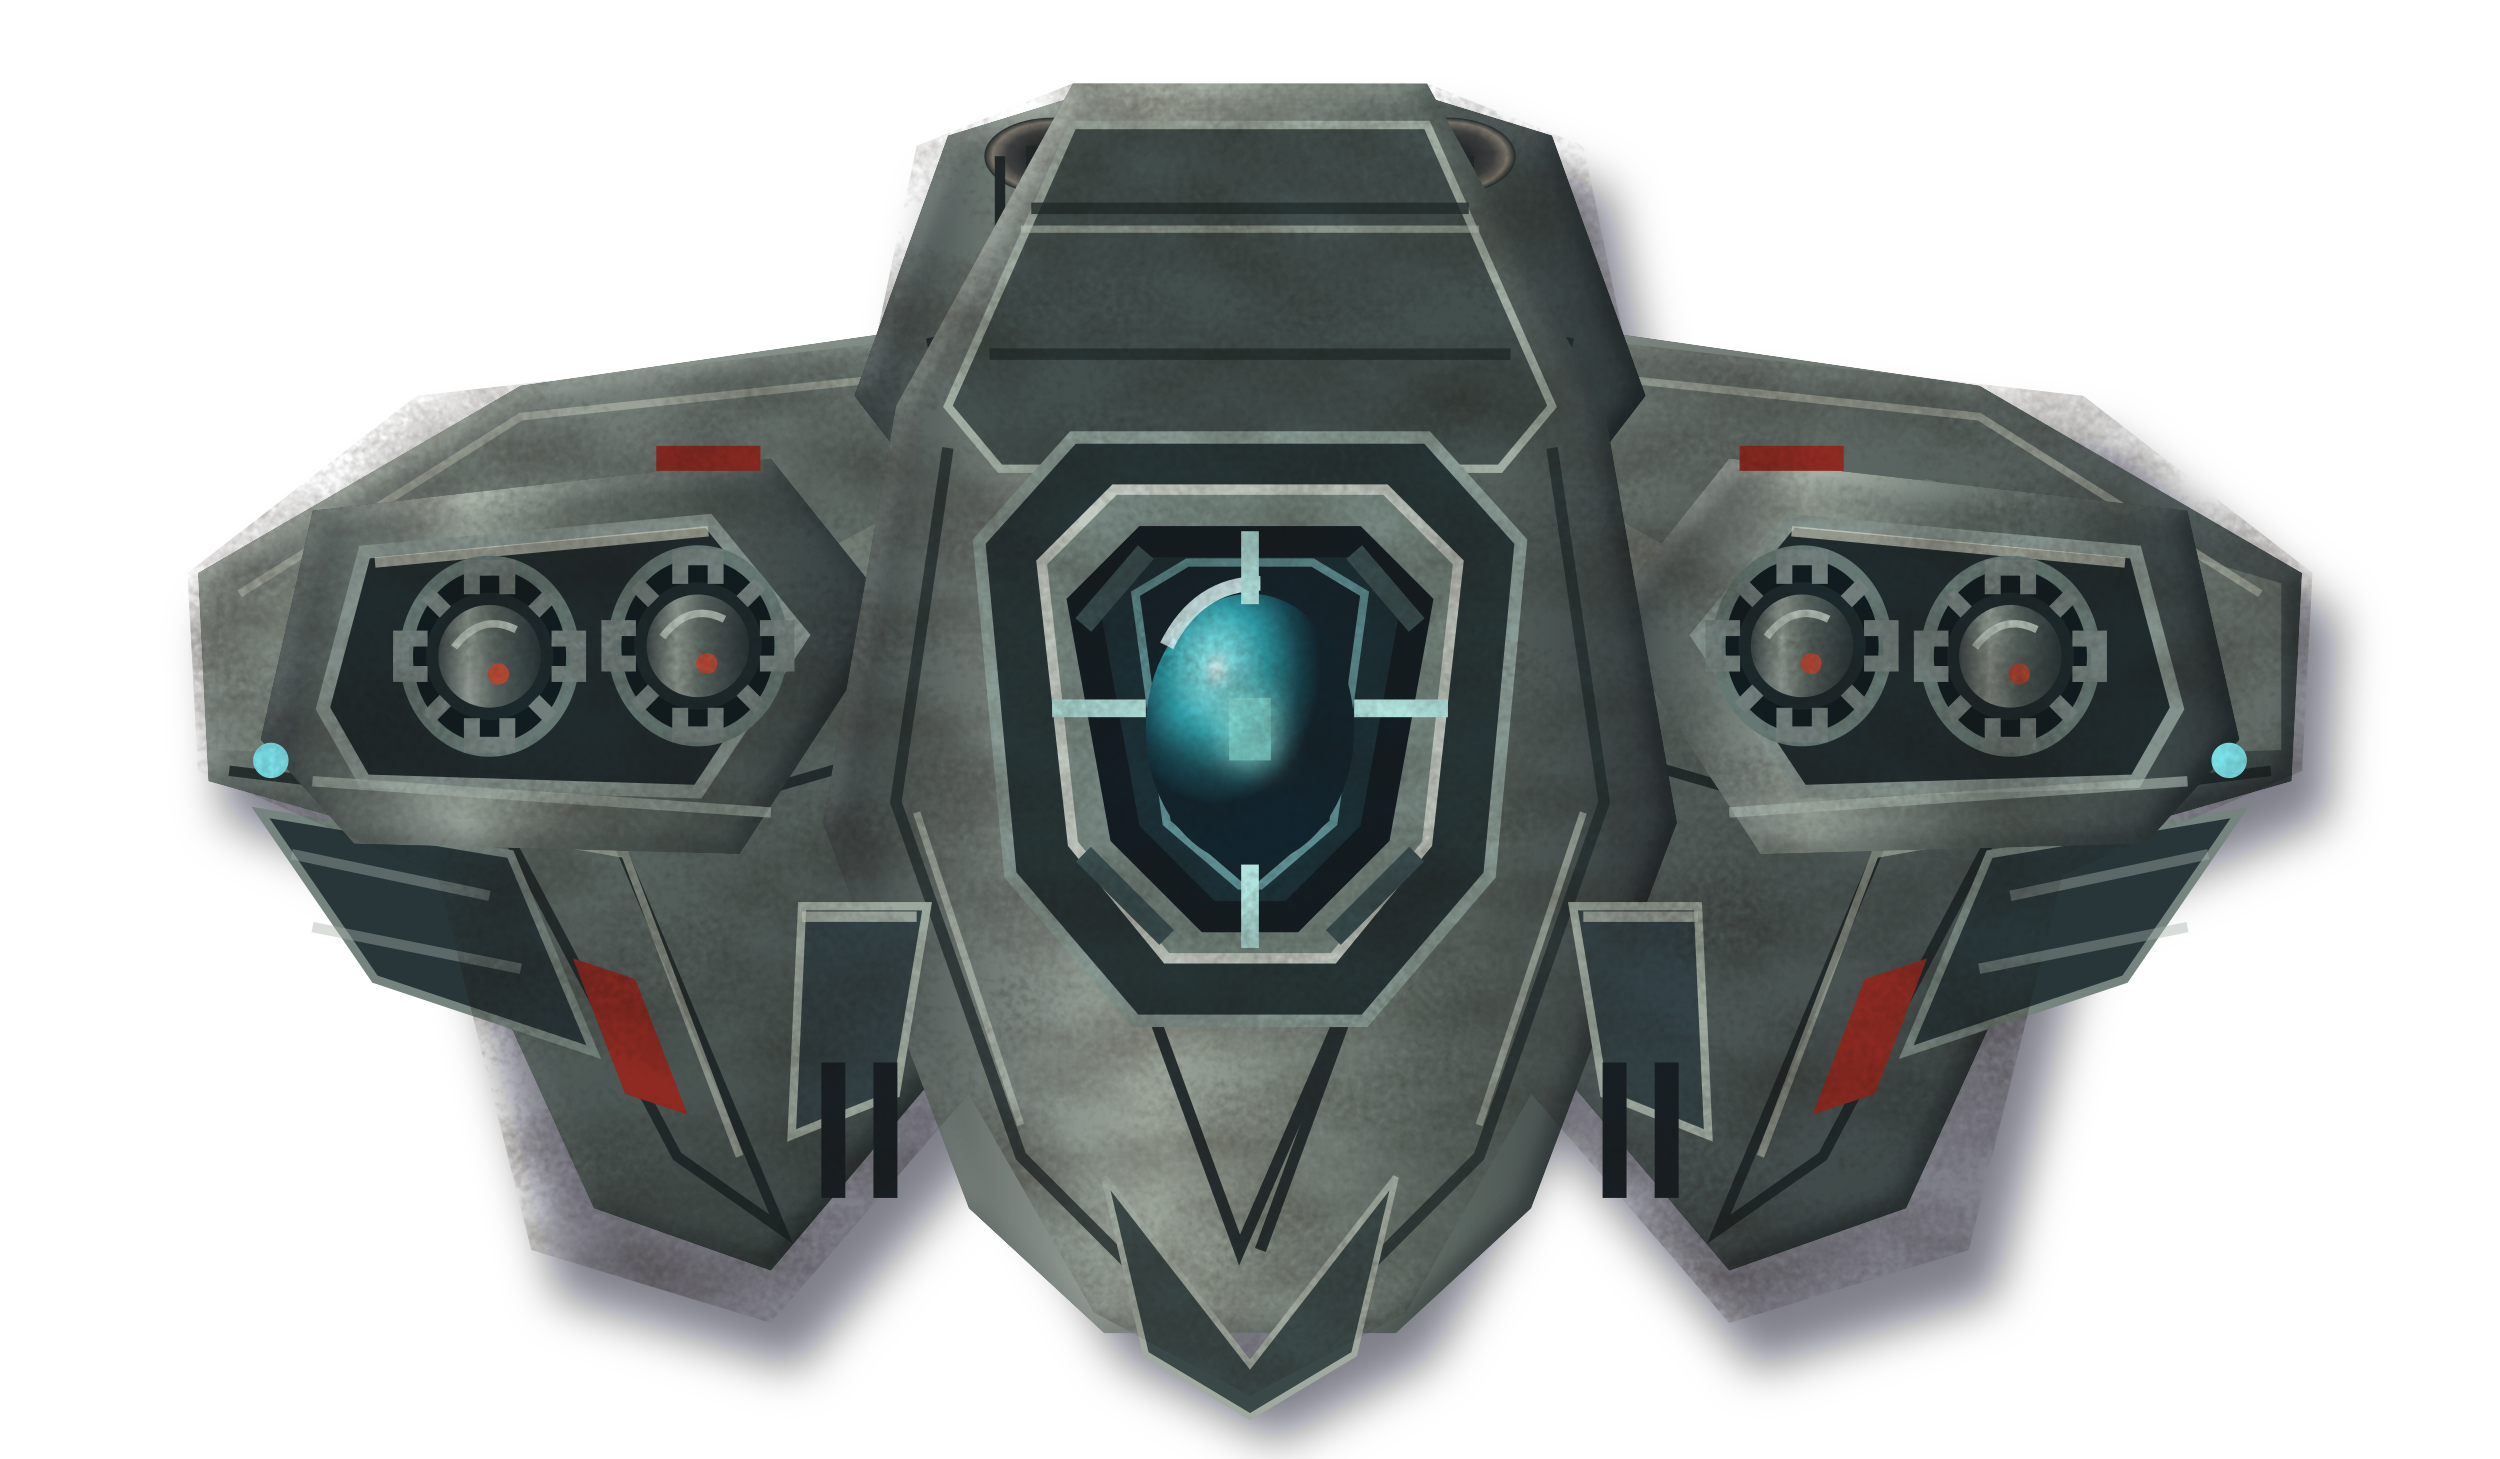
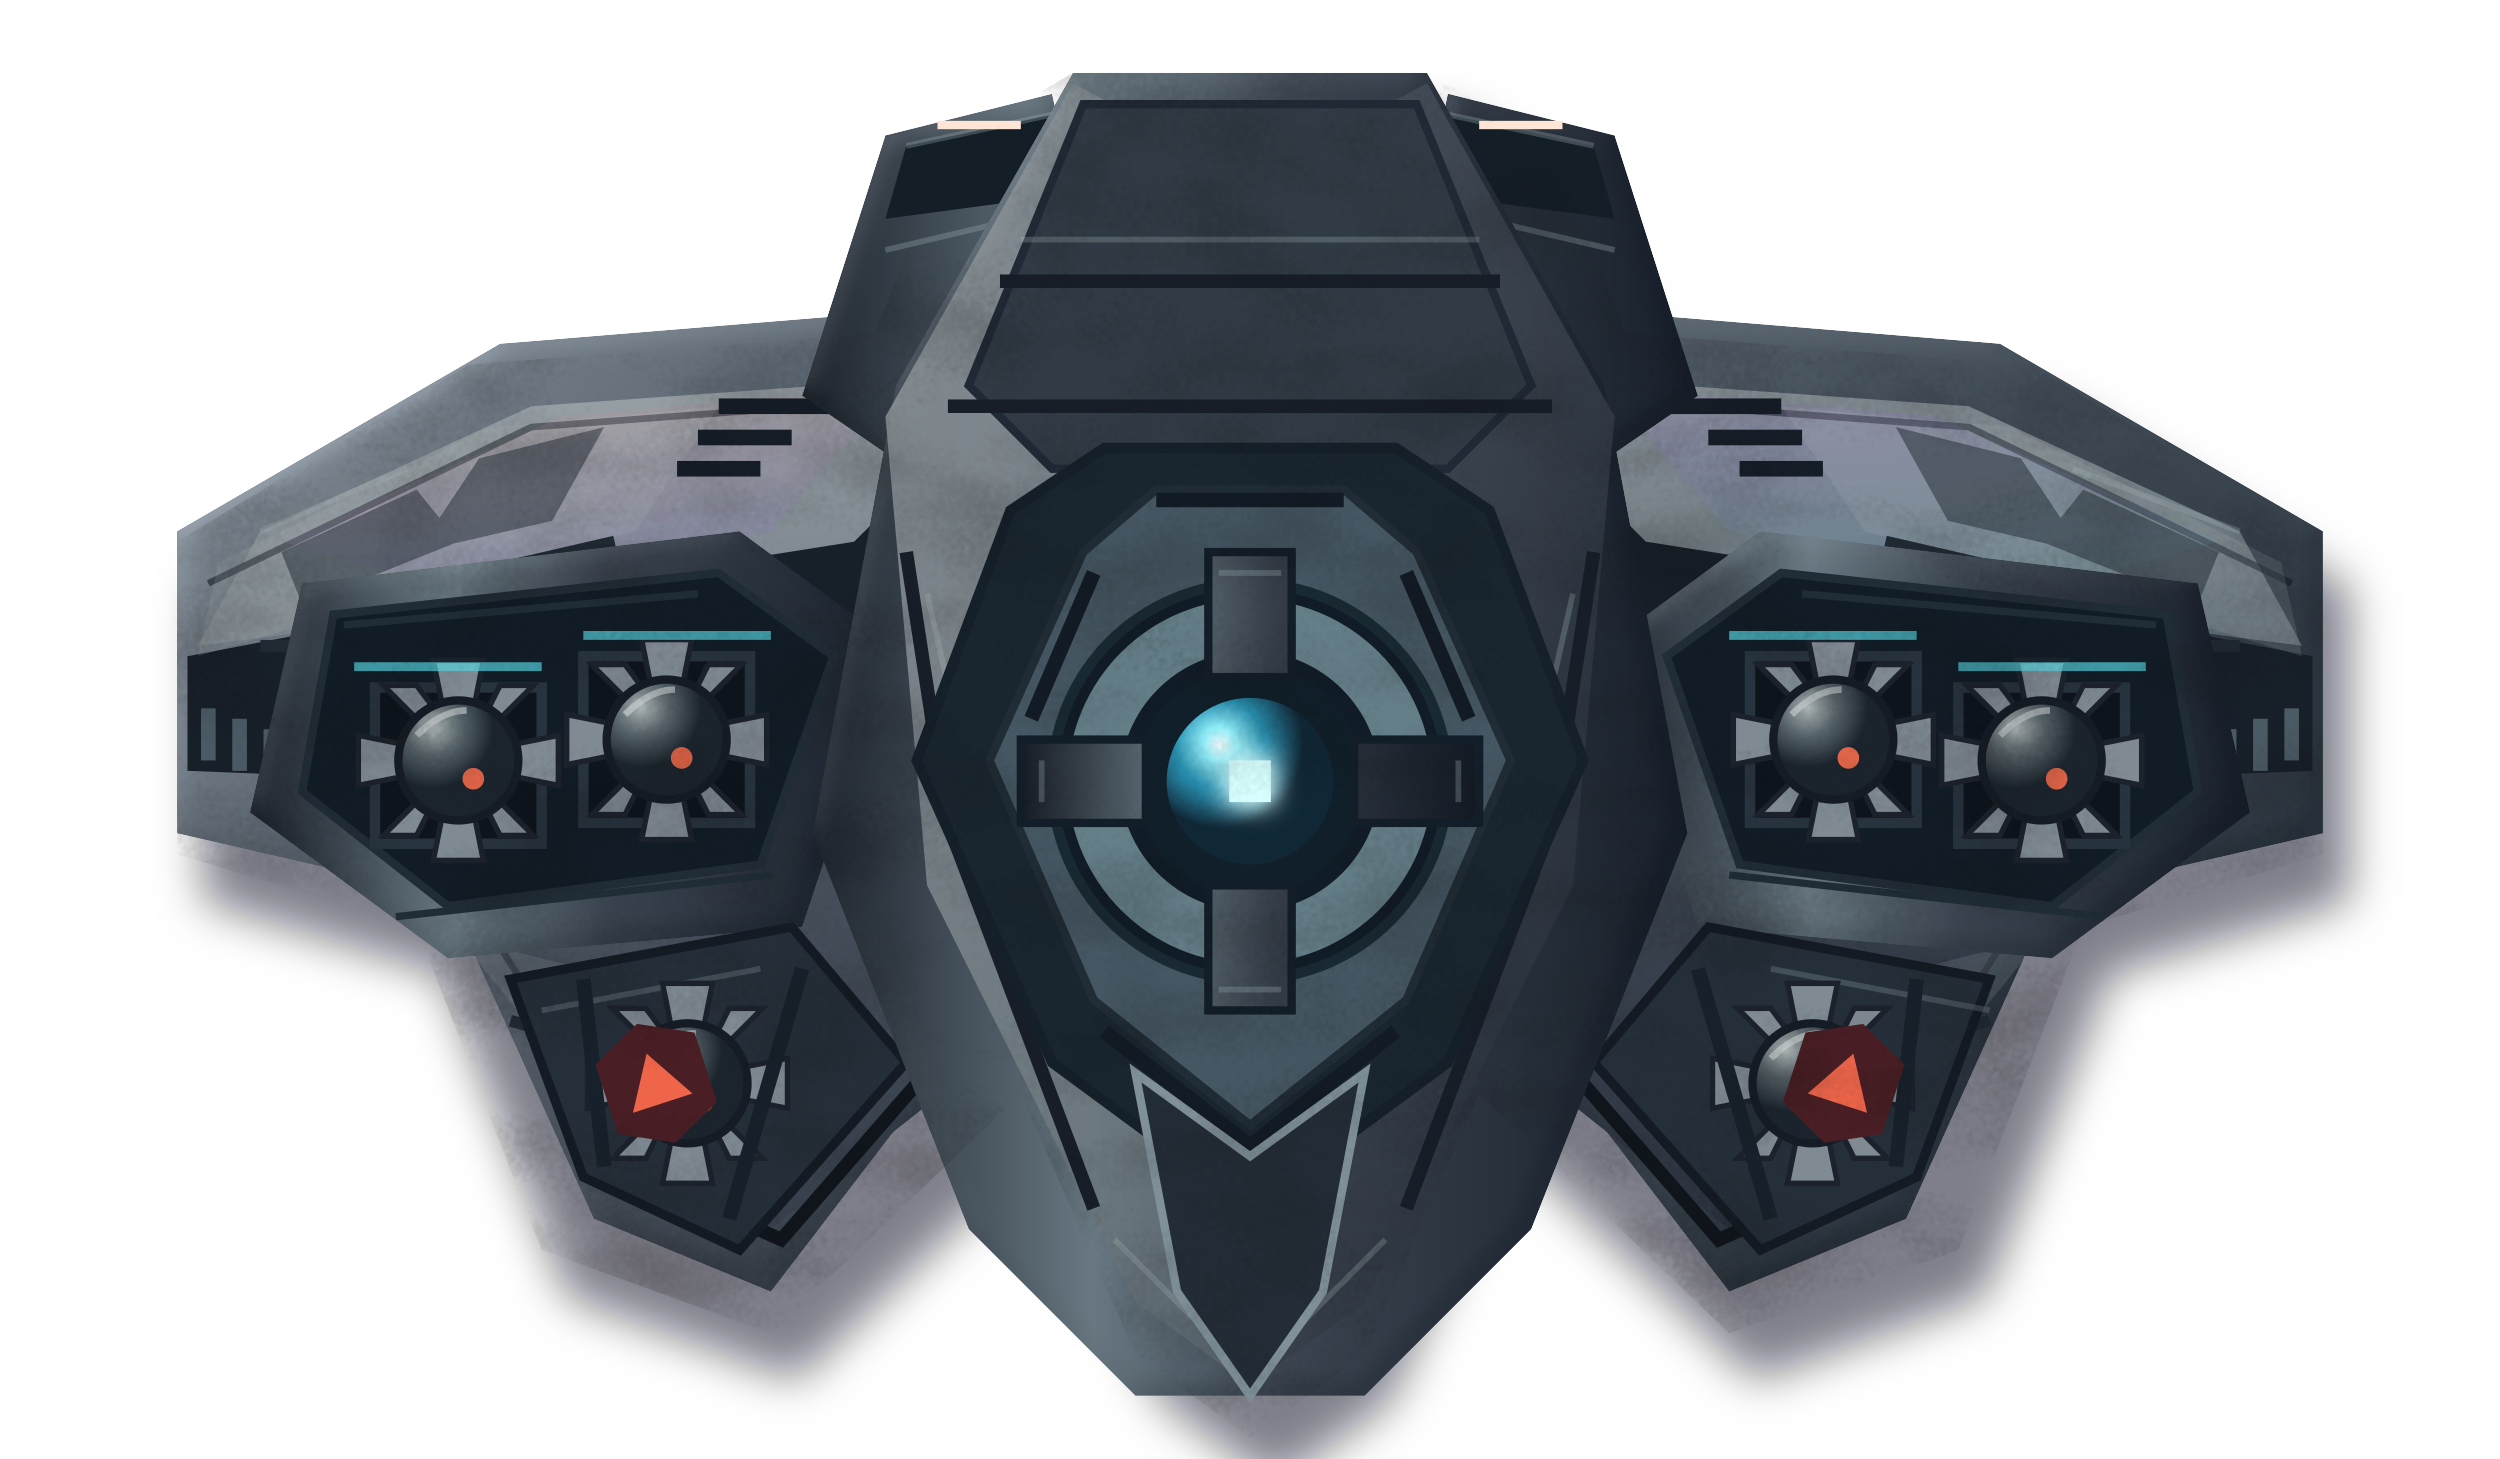
<svg xmlns="http://www.w3.org/2000/svg" xmlns:xlink="http://www.w3.org/1999/xlink" width="240" height="140" viewBox="0 0 240 140">
  <defs>
-     <filter id="bevel" x="-5%" y="-5%" width="110%" height="110%" color-interpolation-filters="sRGB">
+     <filter id="hull" x="-5%" y="-5%" width="110%" height="110%" color-interpolation-filters="sRGB">
      <feGaussianBlur in="SourceAlpha" stdDeviation="1.1" result="height" />
-       <feDiffuseLighting in="height" surfaceScale="2.6" diffuseConstant="1.18" lighting-color="#fff" result="diffuse">
-         <feDistantLight azimuth="225" elevation="52" />
+       <feDiffuseLighting in="height" surfaceScale="2.4" diffuseConstant="1.22" lighting-color="#fff" result="diffuse">
+         <feDistantLight azimuth="225" elevation="54" />
      </feDiffuseLighting>
-       <feSpecularLighting in="height" surfaceScale="2.6" specularConstant=".75" specularExponent="18" lighting-color="#fff4df" result="specular">
-         <feDistantLight azimuth="225" elevation="44" />
+       <feSpecularLighting in="height" surfaceScale="2.4" specularConstant=".95" specularExponent="30" lighting-color="#f4f9ff" result="specular">
+         <feDistantLight azimuth="225" elevation="40" />
+       </feSpecularLighting>
+       <feSpecularLighting in="height" surfaceScale="2.4" specularConstant=".5" specularExponent="14" lighting-color="#7fc4ff" result="rim">
+         <feDistantLight azimuth="30" elevation="24" />
      </feSpecularLighting>
      <feComposite in="SourceGraphic" in2="diffuse" operator="arithmetic" k1="1" result="lit" />
-       <feComposite in="specular" in2="SourceAlpha" operator="in" result="gloss" />
-       <feComposite in="gloss" in2="lit" operator="arithmetic" k2=".38" k3="1" result="shaded" />
+       <feComposite in="specular" in2="rim" operator="arithmetic" k2="1" k3=".55" result="gloss0" />
+       <feComposite in="gloss0" in2="SourceAlpha" operator="in" result="gloss" />
+       <feComposite in="gloss" in2="lit" operator="arithmetic" k2=".42" k3="1" result="shaded" />
      <feComposite in="shaded" in2="SourceAlpha" operator="in" />
    </filter>
-     <filter id="grime" x="0" y="0" width="100%" height="100%" color-interpolation-filters="sRGB">
+     <filter id="wear" x="0" y="0" width="100%" height="100%" color-interpolation-filters="sRGB">
      <feTurbulence type="fractalNoise" baseFrequency=".07 .12" numOctaves="3" seed="35" result="mottle" />
-       <feTurbulence type="fractalNoise" baseFrequency="1.4" numOctaves="2" seed="5" result="grain" />
-       <feComposite in="mottle" in2="grain" operator="arithmetic" k2=".7" k3=".3" />
-       <feColorMatrix type="matrix" values="0 0 0 0 .1  0 0 0 0 .07  0 0 0 0 .05  -1.6 0 0 0 1.05" />
+       <feTurbulence type="fractalNoise" baseFrequency="1.6" numOctaves="2" seed="9" result="grain" />
+       <feComposite in="mottle" in2="grain" operator="arithmetic" k2=".75" k3=".25" />
+       <feColorMatrix type="matrix" values="0 0 0 0 .06  0 0 0 0 .05  0 0 0 0 .05  -1.7 0 0 0 1.02" />
      <feComposite in2="SourceAlpha" operator="in" />
    </filter>
    <filter id="shadow" x="-20%" y="-20%" width="140%" height="150%">
      <feGaussianBlur in="SourceAlpha" stdDeviation="2.2" />
      <feOffset dx="2.5" dy="4.5" result="blur" />
-       <feFlood flood-color="#02070d" flood-opacity=".5" />
+       <feFlood flood-color="#01050b" flood-opacity=".5" />
      <feComposite in2="blur" operator="in" />
    </filter>
    <filter id="glow" x="-200%" y="-200%" width="500%" height="500%">
-       <feGaussianBlur stdDeviation="1.5" result="halo" />
+       <feGaussianBlur stdDeviation="1.3" result="halo" />
      <feMerge>
        <feMergeNode in="halo" />
        <feMergeNode in="halo" />
        <feMergeNode in="SourceGraphic" />
      </feMerge>
    </filter>
-     <linearGradient id="plateL" x1="0" y1="0" x2=".7" y2="1">
-       <stop stop-color="#838b85" />
-       <stop offset=".42" stop-color="#5c6966" />
-       <stop offset="1" stop-color="#303c3c" />
+     <linearGradient id="wingL" x1="0" y1="0" x2="1" y2="1">
+       <stop stop-color="#858f98" />
+       <stop offset=".38" stop-color="#535d67" />
+       <stop offset="1" stop-color="#282e37" />
    </linearGradient>
-     <linearGradient id="plateR" x1="0" y1="0" x2=".8" y2="1">
-       <stop stop-color="#68726d" />
-       <stop offset=".53" stop-color="#424e4e" />
-       <stop offset="1" stop-color="#263134" />
+     <linearGradient id="wingR" x1="0" y1="0" x2="1" y2="1">
+       <stop stop-color="#5d6872" />
+       <stop offset=".5" stop-color="#343e48" />
+       <stop offset="1" stop-color="#1c252e" />
    </linearGradient>
-     <linearGradient id="body" x1="0" x2="1">
-       <stop stop-color="#2a3436" />
-       <stop offset=".29" stop-color="#858f89" />
-       <stop offset=".39" stop-color="#969f96" />
-       <stop offset=".69" stop-color="#596661" />
-       <stop offset="1" stop-color="#252e32" />
+     <linearGradient id="facetL" x1="0" y1="0" x2="1" y2="1">
+       <stop stop-color="#9ba2a6" />
+       <stop offset="1" stop-color="#59666d" />
    </linearGradient>
-     <linearGradient id="metal" x1="0" x2="1">
-       <stop stop-color="#293437" />
-       <stop offset=".32" stop-color="#909b93" />
-       <stop offset=".55" stop-color="#56635f" />
-       <stop offset="1" stop-color="#212c30" />
+     <linearGradient id="facetR" x1="0" y1="0" x2="1" y2="1">
+       <stop stop-color="#4e5762" />
+       <stop offset="1" stop-color="#202833" />
    </linearGradient>
-     <radialGradient id="core" cx=".34" cy=".28">
-       <stop stop-color="#e4ffff" />
-       <stop offset=".15" stop-color="#85ebf0" />
-       <stop offset=".48" stop-color="#2e9da8" />
-       <stop offset=".8" stop-color="#174753" />
-       <stop offset="1" stop-color="#12242d" />
-     </radialGradient>
-     <radialGradient id="nozzle">
-       <stop stop-color="#11181b" />
-       <stop offset=".67" stop-color="#3e4040" />
-       <stop offset=".88" stop-color="#7b756a" />
-       <stop offset="1" stop-color="#222b2d" />
+     <linearGradient id="spine" x1="0" x2="1">
+       <stop stop-color="#161c24" />
+       <stop offset=".32" stop-color="#63727b" />
+       <stop offset=".55" stop-color="#353e49" />
+       <stop offset="1" stop-color="#121923" />
+     </linearGradient>
+     <linearGradient id="film" x1="0" y1="0" x2="1" y2="1">
+       <stop stop-color="#ff8a5c" />
+       <stop offset=".5" stop-color="#9b6bff" />
+       <stop offset="1" stop-color="#3fd0d8" />
+     </linearGradient>
+     <radialGradient id="shield" cx=".32" cy=".28">
+       <stop stop-color="#f5ffff" />
+       <stop offset=".2" stop-color="#95f4ff" />
+       <stop offset=".53" stop-color="#2996b8" />
+       <stop offset="1" stop-color="#102736" />
    </radialGradient>
    <g id="airframe">
-       <path d="M88 14 103 8h34l15 6 4 19 44 5 22 17-1 19-23 10-9 36-23 7-19-22-12 21-15 8-15-8-12-21-19 22-23-7-9-36-23-10-1-19 22-17 44-5Z" />
+       <path d="M91 14 103 7h34l12 7 7 18 39 3 28 17v30l-23 7-12 31-22 8-24-23-11 25-11 8-11-8-11-25-24 23-22-8-12-31-23-7V52l28-17 39-3Z" />
    </g>
+     <radialGradient id="mineMetal" cx=".29" cy=".23">
+       <stop stop-color="#b0b9b9" />
+       <stop offset=".46" stop-color="#59666c" />
+       <stop offset="1" stop-color="#1b242d" />
+     </radialGradient>
    <g id="mine">
-       <circle r="6.5" fill="url(#metal)" stroke="#1c292c" stroke-width="1.4" />
-       <path d="M-2-7V-10h4v3M-2 7v3h4V7M-7-2h-3v4h3M7-2h3v4H7M-5-5l-2-2m12 2 2-2m-12 12-2 2m12-2 2 2" fill="none" stroke="#717e7b" stroke-width="1.8" />
-       <path d="M-4-1q3-4 7-2" fill="none" stroke="#c3d0c5" stroke-width=".85" opacity=".8" />
-       <circle cx="1" cy="2" r="1.2" fill="#b74936" />
+       <path d="M-2-7-3-12h6L2-7 M-2 7-3 12h6l-1-5 M-7-2-12-3v6l5-1 M7-2l5-1v6l-5-1 M-5-5-9-9-5-9-2-5 M5-5l4-4-4 0-2 4 M-5 5l-4 4 4 0 2-4 M5 5l4 4-4 0-2-4" fill="#808a92" stroke="#1c222c" stroke-width=".65" />
+       <circle r="7.2" fill="url(#mineMetal)" stroke="#151c26" stroke-width="1" />
+       <path d="M-5-3q3-3 6-3" fill="none" stroke="#d8dee0" stroke-width=".8" opacity=".55" />
+       <circle cx="1.8" cy="2.2" r="1.3" fill="#e26548" />
+     </g>
+     <g id="glyph">
+       <path d="M0-6 5-3.5v7L0 6l-5-2.5v-7Z" fill="#491e24" />
+       <path d="m0-3 3 5h-6Z" fill="#ef654a" />
    </g>
  </defs>
  <use href="#airframe" xlink:href="#airframe" filter="url(#shadow)" />
-   <g filter="url(#bevel)">
-     <path d="M99 30 50 37 19 55 20 75 41 81 57 116 74 122 96 96Z" fill="url(#plateL)" />
-     <path d="M141 30 190 37 221 55 220 75 199 81 183 116 166 122 144 96Z" fill="url(#plateR)" />
+   <g filter="url(#hull)">
+     <path d="M97 29 48 33 17 51v29l26 6 14 31 17 7 23-30 18-30Z" fill="url(#wingL)" />
+     <path d="M143 29 192 33 223 51v29l-26 6-14 31-17 7-23-30-18-30Z" fill="url(#wingR)" />
+     <path d="M25 51 51 39 93 36 82 53 42 59 19 62Z M215 51 189 39 147 36l11 17 40 6 23 3Z" fill="url(#facetL)" />
+     <path d="M44 83 76 71l27 24-29 23-15-6Z M196 83 164 71l-27 24 29 23 15-6Z" fill="url(#facetR)" />
  </g>
-   <path d="M21 56 55 46 79 53 99 42 95 58 67 68 51 73 21 72Z M219 56 185 46 161 53 141 42 145 58 173 68 189 73 219 72Z" fill="#89928a" opacity=".45" />
-   <path d="M22 74 47 77 65 111 75 118 59 80 97 69 M218 74 193 77 175 111 165 118 181 80 143 69" fill="none" stroke="#171f21" stroke-width="1" opacity=".8" />
-   <path d="M23 57 50 40 88 36 M217 57 190 40 152 36 M43 79 60 82 71 111 M197 79 180 82 169 111" fill="none" stroke="#c1c7b7" stroke-width=".75" opacity=".53" />
-   <path d="M25 78 49 82 57 101 36 94Z M215 78 191 82 183 101 204 94Z" fill="#283639" stroke="#75847e" stroke-width=".8" />
-   <path d="M28 82 47 86 M212 82 193 86 M30 89l20 4 M210 89l-20 4" stroke="#a4b1aa" opacity=".42" />
-   <g filter="url(#bevel)">
-     <path d="M30 49 74 44 86 59 71 82 34 81 25 71Z" fill="url(#metal)" />
-     <path d="M210 49 166 44 154 59 169 82 206 81 215 71Z" fill="url(#metal)" />
+   <path d="M18 63 44 58l38-6 19-19 6 10-23 23-41 9-25-1Z M222 63l-26-5-38-6-19-19-6 10 23 23 41 9 25-1Z" fill="#171f28" />
+   <path d="M20 56 51 41 91 38 M220 56l-31-15-40-3 M45 86l16 26 11 4 19-21 M195 86l-16 26-11 4-19-21" stroke="#121923" stroke-width=".65" fill="none" opacity=".57" />
+   <path d="M27 52 54 40 86 37 74 51 45 57Z M213 52l-27-12-32-3 12 14 29 6Z" fill="url(#film)" opacity=".11" />
+   <path d="M32 77 60 81 77 72 M208 77l-28 4-17-9 M57 111l18 8 20-23m88 15-18 8-20-23" fill="none" stroke="#10151c" stroke-width="1.3" />
+   <path d="M21 54 47 41 69 39 61 51 39 57 19 63Zm198 0-26-13-22-2 8 12 22 6 20 6Z M44 90l20 5 9 21-12-5Zm152 0-20 5-9 21 12-5Z" fill="#bec3c3" opacity=".15" />
+   <path d="M27 53 40 47l4 5-15 6Zm19-9 12-3-5 9-13 3Zm167 9-13-6-4 5 15 6Zm-19-9-12-3 5 9 13 3Z" fill="#121b25" opacity=".44" />
+   <path d="M25 62h14m7-7 13-3m156 10h-14m-7-7-13-3M49 98l11 3m131-3-11 3" stroke="#202a33" stroke-width="1.15" />
+   <path d="M25 51 39 45m160 0 16 6" stroke="#aab8ba" stroke-width=".55" opacity=".27" />
+   <path d="M69 39h11m-13 3h9m-11 3h8m98-6h-11m13 3h-9m11 3h-8" stroke="#151d27" stroke-width="1.5" />
+   <path d="M20 73v-5m3 6v-5m3 6v-5m194 3v-5m-3 6v-5m-3 6v-5" stroke="#4b5b65" stroke-width="1.4" />
+   <g filter="url(#hull)">
+     <path d="M29 56 71 51 86 62 77 89 43 92 24 78Z" fill="url(#spine)" />
+     <path d="M211 56 169 51 154 62 163 89 197 92 216 78Z" fill="url(#spine)" />
  </g>
-   <path d="M35 53 68 50 77 61 67 76 35 75 31 68Z M205 53 172 50 163 61 173 76 205 75 209 68Z" fill="#202b2e" stroke="#84928d" stroke-width="1.3" />
-   <path d="M36 54 68 51 M204 54 172 51" stroke="#e0e1cd" stroke-width="1" opacity=".6" />
-   <g fill="#101c20" stroke="#657873" stroke-width="1.3">
-     <ellipse cx="47" cy="63" rx="8" ry="9" />
-     <ellipse cx="67" cy="62" rx="8" ry="9" />
-     <ellipse cx="173" cy="62" rx="8" ry="9" />
-     <ellipse cx="193" cy="63" rx="8" ry="9" />
+   <path d="M32 59 69 55 80 63 73 83 43 87 29 76Z M208 59l-37-4-11 8 7 20 30 4 14-11Z" fill="#111c26" stroke="#202c36" stroke-width=".8" />
+   <path d="M33 60 67 57 M207 60l-34-3 M38 88l36-4m128 4-36-4" stroke="#202d37" stroke-width=".7" />
+   <g fill="#0d141c" stroke="#27333e" stroke-width="1">
+     <path d="M36 66h16v15H36Z M56 63h16v16H56Z M168 63h16v16h-16Z M188 66h16v15h-16Z" />
  </g>
-   <use href="#mine" xlink:href="#mine" transform="translate(47 63) scale(.85)" />
-   <use href="#mine" xlink:href="#mine" transform="translate(67 62) scale(.85)" />
-   <use href="#mine" xlink:href="#mine" transform="translate(173 62) scale(.85)" />
-   <use href="#mine" xlink:href="#mine" transform="translate(193 63) scale(.85)" />
-   <path d="M30 75 74 78 M210 75 166 78" stroke="#abb9b0" stroke-width="1" opacity=".62" />
-   <g filter="url(#bevel)">
-     <path d="M91 13 104 9 108 43 92 51 82 38Z M149 13 136 9 132 43 148 51 158 38Z" fill="url(#metal)" />
+   <use href="#mine" xlink:href="#mine" transform="translate(44 73) scale(.8)" />
+   <use href="#mine" xlink:href="#mine" transform="translate(64 71) scale(.8)" />
+   <use href="#mine" xlink:href="#mine" transform="translate(176 71) scale(.8)" />
+   <use href="#mine" xlink:href="#mine" transform="translate(196 73) scale(.8)" />
+   <path d="M34 64h18m4-3h18m92 0h18m4 3h18" stroke="#56dcea" stroke-width=".85" opacity=".65" />
+   <path d="M49 94 76 89l11 13-16 18-15-7Z M191 94l-27-5-11 13 16 18 15-7Z" fill="#252f39" stroke="#141b24" stroke-width=".9" />
+   <path d="M52 97 73 93m118 4-21-4" stroke="#899ba4" stroke-width=".55" opacity=".3" />
+   <use href="#mine" xlink:href="#mine" transform="translate(66 104) scale(.8)" />
+   <use href="#mine" xlink:href="#mine" transform="translate(174 104) scale(.8)" />
+   <path d="M56 94 58 112m19-19-7 24m114-23-2 18m-19-19 7 24" stroke="#17212b" stroke-width="1.4" />
+   <g filter="url(#hull)">
+     <path d="M85 13 101 9 107 37 93 49 77 38Z M155 13l-16-4-6 28 14 12 16-11Z" fill="url(#spine)" />
  </g>
-   <ellipse cx="101" cy="15" rx="6.5" ry="3.7" fill="url(#nozzle)" />
-   <ellipse cx="139" cy="15" rx="6.5" ry="3.7" fill="url(#nozzle)" />
-   <path d="M96 15v9m3-10v10m4-10v10m38-9v9m-3-10v10m-4-10v10" stroke="#202728" stroke-width="1" />
-   <path d="M89 33 103 30m-13 7 14-3m32 0 14 3m-13-7 14 3" stroke="#222d30" stroke-width="1" />
-   <path d="M103 8h34l17 31 7 40-14 37-13 12h-28l-13-12-14-37 7-40Z" fill="url(#body)" filter="url(#bevel)" />
-   <path d="M103 12h34l12 27-5 6h-48l-5-6Z" fill="#424f4d" stroke="#a0ada3" stroke-width=".8" />
-   <path d="M99 20h42M95 34h50M91 43l-5 34 12 34 13 13m38-81 5 34-12 34-13 13" fill="none" stroke="#222d2d" stroke-width="1.1" opacity=".8" />
-   <path d="M98 22h44m-54 56 10 30m54-30-10 30" fill="none" stroke="#c5cdbf" stroke-width=".7" opacity=".55" />
-   <path d="M108 90 119 120 132 90 M132 90 121 120" fill="none" stroke="#262f31" stroke-width="1.1" />
-   <path d="M106 113 120 131 134 113l-4 17-10 6-10-6Z" fill="#3a4847" stroke="#a1aaa0" stroke-width=".6" />
-   <path d="M94 52 103 42h34l9 10-3 32-12 14h-22L97 84Z" fill="#273537" stroke="#899b95" stroke-width="1.2" />
-   <path d="M100 54 107 47h26l7 7-3 27-9 11h-16l-9-11Z" fill="#768781" stroke="#c2cac1" stroke-width="1" />
-   <path d="M104 58 110 52h20l6 6-4 22-8 8h-8l-8-8Z" fill="#1b3037" stroke="#131d23" stroke-width="3" />
-   <path d="M109 57 114 54h12l5 3-3 22-7 6h-2l-7-6Z" fill="#15232b" stroke="#5c8e92" stroke-width=".8" />
-   <ellipse cx="120" cy="70" rx="10" ry="13" fill="url(#core)" />
-   <path d="M112 62q3-6 9-6" stroke="#e4ffff" stroke-width="1.4" opacity=".85" fill="none" />
-   <path d="M101 68h9m20 0h9M120 51v7m0 25v8" stroke="#b2e4df" stroke-width="1.7" />
-   <path d="M104 60 110 53m26 7-6-7m-26 29 8 8m24-8-8 8" fill="none" stroke="#3b5255" stroke-width="2" />
-   <path d="M118 67h4v6h-4Z" fill="#9ef8ed" filter="url(#glow)" opacity=".72" />
-   <path d="M77 87h12l-3 18-10 4Z M163 87h-12l3 18 10 4Z" fill="#334246" stroke="#9da99f" stroke-width=".8" />
-   <path d="M80 102v13m5-13v13m75-13v13m-5-13v13" stroke="#181f24" stroke-width="2.3" />
-   <path d="M77 88h11m75 0h-11" stroke="#cdd4c7" opacity=".65" />
-   <path d="M55 92 61 94 66 107 60 105Z M185 92 179 94 174 107 180 105Z" fill="#8f2a22" />
-   <path d="M63 44h10m104 0h-10" stroke="#8f2a22" stroke-width="2.4" />
-   <circle cx="26" cy="73" r="1.7" fill="#7ce2eb" />
-   <circle cx="214" cy="73" r="1.7" fill="#7ce2eb" />
-   <use href="#airframe" xlink:href="#airframe" filter="url(#grime)" opacity=".48" />
+   <path d="M87 14 101 11 100 19 85 21Z M153 14l-14-3 1 8 15 2Z" fill="#141e27" />
+   <path d="M87 14 101 11m38 0 14 3 M85 24l17-4m53 4-17-4" stroke="#a5b4ba" stroke-width=".55" opacity=".3" />
+   <g filter="url(#glow)">
+     <path d="M87 12h14m38 0h14" stroke="#ff7a45" stroke-width="3" stroke-linecap="round" />
+   </g>
+   <path d="M90 12h8m44 0h8" stroke="#ffe5d6" stroke-width=".8" />
+   <path d="M103 7h34l17 30 8 43-15 38-16 16h-22l-16-16-15-38 8-43Z" fill="url(#spine)" filter="url(#hull)" />
+   <path d="M103 8 120 17 120 133l-11-8-20-40-4-45Z" fill="url(#facetL)" opacity=".8" />
+   <path d="M137 8 120 17v116l11-8 20-40 4-45Z" fill="url(#facetR)" opacity=".9" />
+   <path d="M104 10h32l11 27-8 8H101l-8-8Z" fill="#303b45" stroke="#202a36" stroke-width=".8" />
+   <path d="M96 27h48M91 39h58M87 53l4 26 14 37m48-63-4 26-14 37" stroke="#171e28" stroke-width="1.3" fill="none" />
+   <path d="M98 23h44m-53 34 5 22m57-22-5 22 M107 119l13 13 13-13" stroke="#a9b7b8" stroke-width=".55" opacity=".28" fill="none" />
+   <path d="M97 49 106 43h28l9 6 9 24-13 29-19 14-19-14-13-29Z" fill="#192630" stroke="#15202a" stroke-width="1" />
+   <path d="M104 53 111 47h18l7 6 9 20-10 23-15 12-15-12-10-23Z" fill="#455763" stroke="#202c36" stroke-width=".8" />
+   <circle cx="120" cy="75" r="19" fill="#101c28" stroke="#192a34" stroke-width="1" />
+   <circle cx="120" cy="75" r="15" fill="none" stroke="#657f89" stroke-width="5" />
+   <circle cx="120" cy="75" r="11" fill="#101f2a" />
+   <circle cx="120" cy="75" r="8" fill="url(#shield)" />
+   <path d="M116 53h8v12h-8ZM116 85h8v12h-8ZM98 71h12v8H98Zm32 0h12v8h-12Z" fill="url(#spine)" stroke="#121e29" stroke-width=".8" />
+   <path d="M117 55h6m-6 40h6M100 73v4m40-4v4" stroke="#acbfc4" stroke-width=".55" opacity=".27" />
+   <path d="M111 48h18m-30 21 6-14m36 14-6-14m-29 44 14 11 14-11" stroke="#121b26" stroke-width="1.4" fill="none" />
+   <path d="M118 73h4v4h-4Z" fill="#d8ffff" filter="url(#glow)" />
+   <path d="M109 103 120 111l11-8-4 21-7 10-7-10Z" fill="#232d37" stroke="#80919a" stroke-width=".8" />
+   <path d="M115 123h10" stroke="#72e6f6" stroke-width="1" filter="url(#glow)" />
+   <use href="#glyph" xlink:href="#glyph" transform="translate(63 104) rotate(-18)" />
+   <use href="#glyph" xlink:href="#glyph" transform="translate(177 104) rotate(18)" />
+   <path d="M27 80h11m175 0h-11" stroke="#73dfea" stroke-width="1.6" filter="url(#glow)" />
+   <use href="#airframe" xlink:href="#airframe" filter="url(#wear)" opacity=".3" />
</svg>
